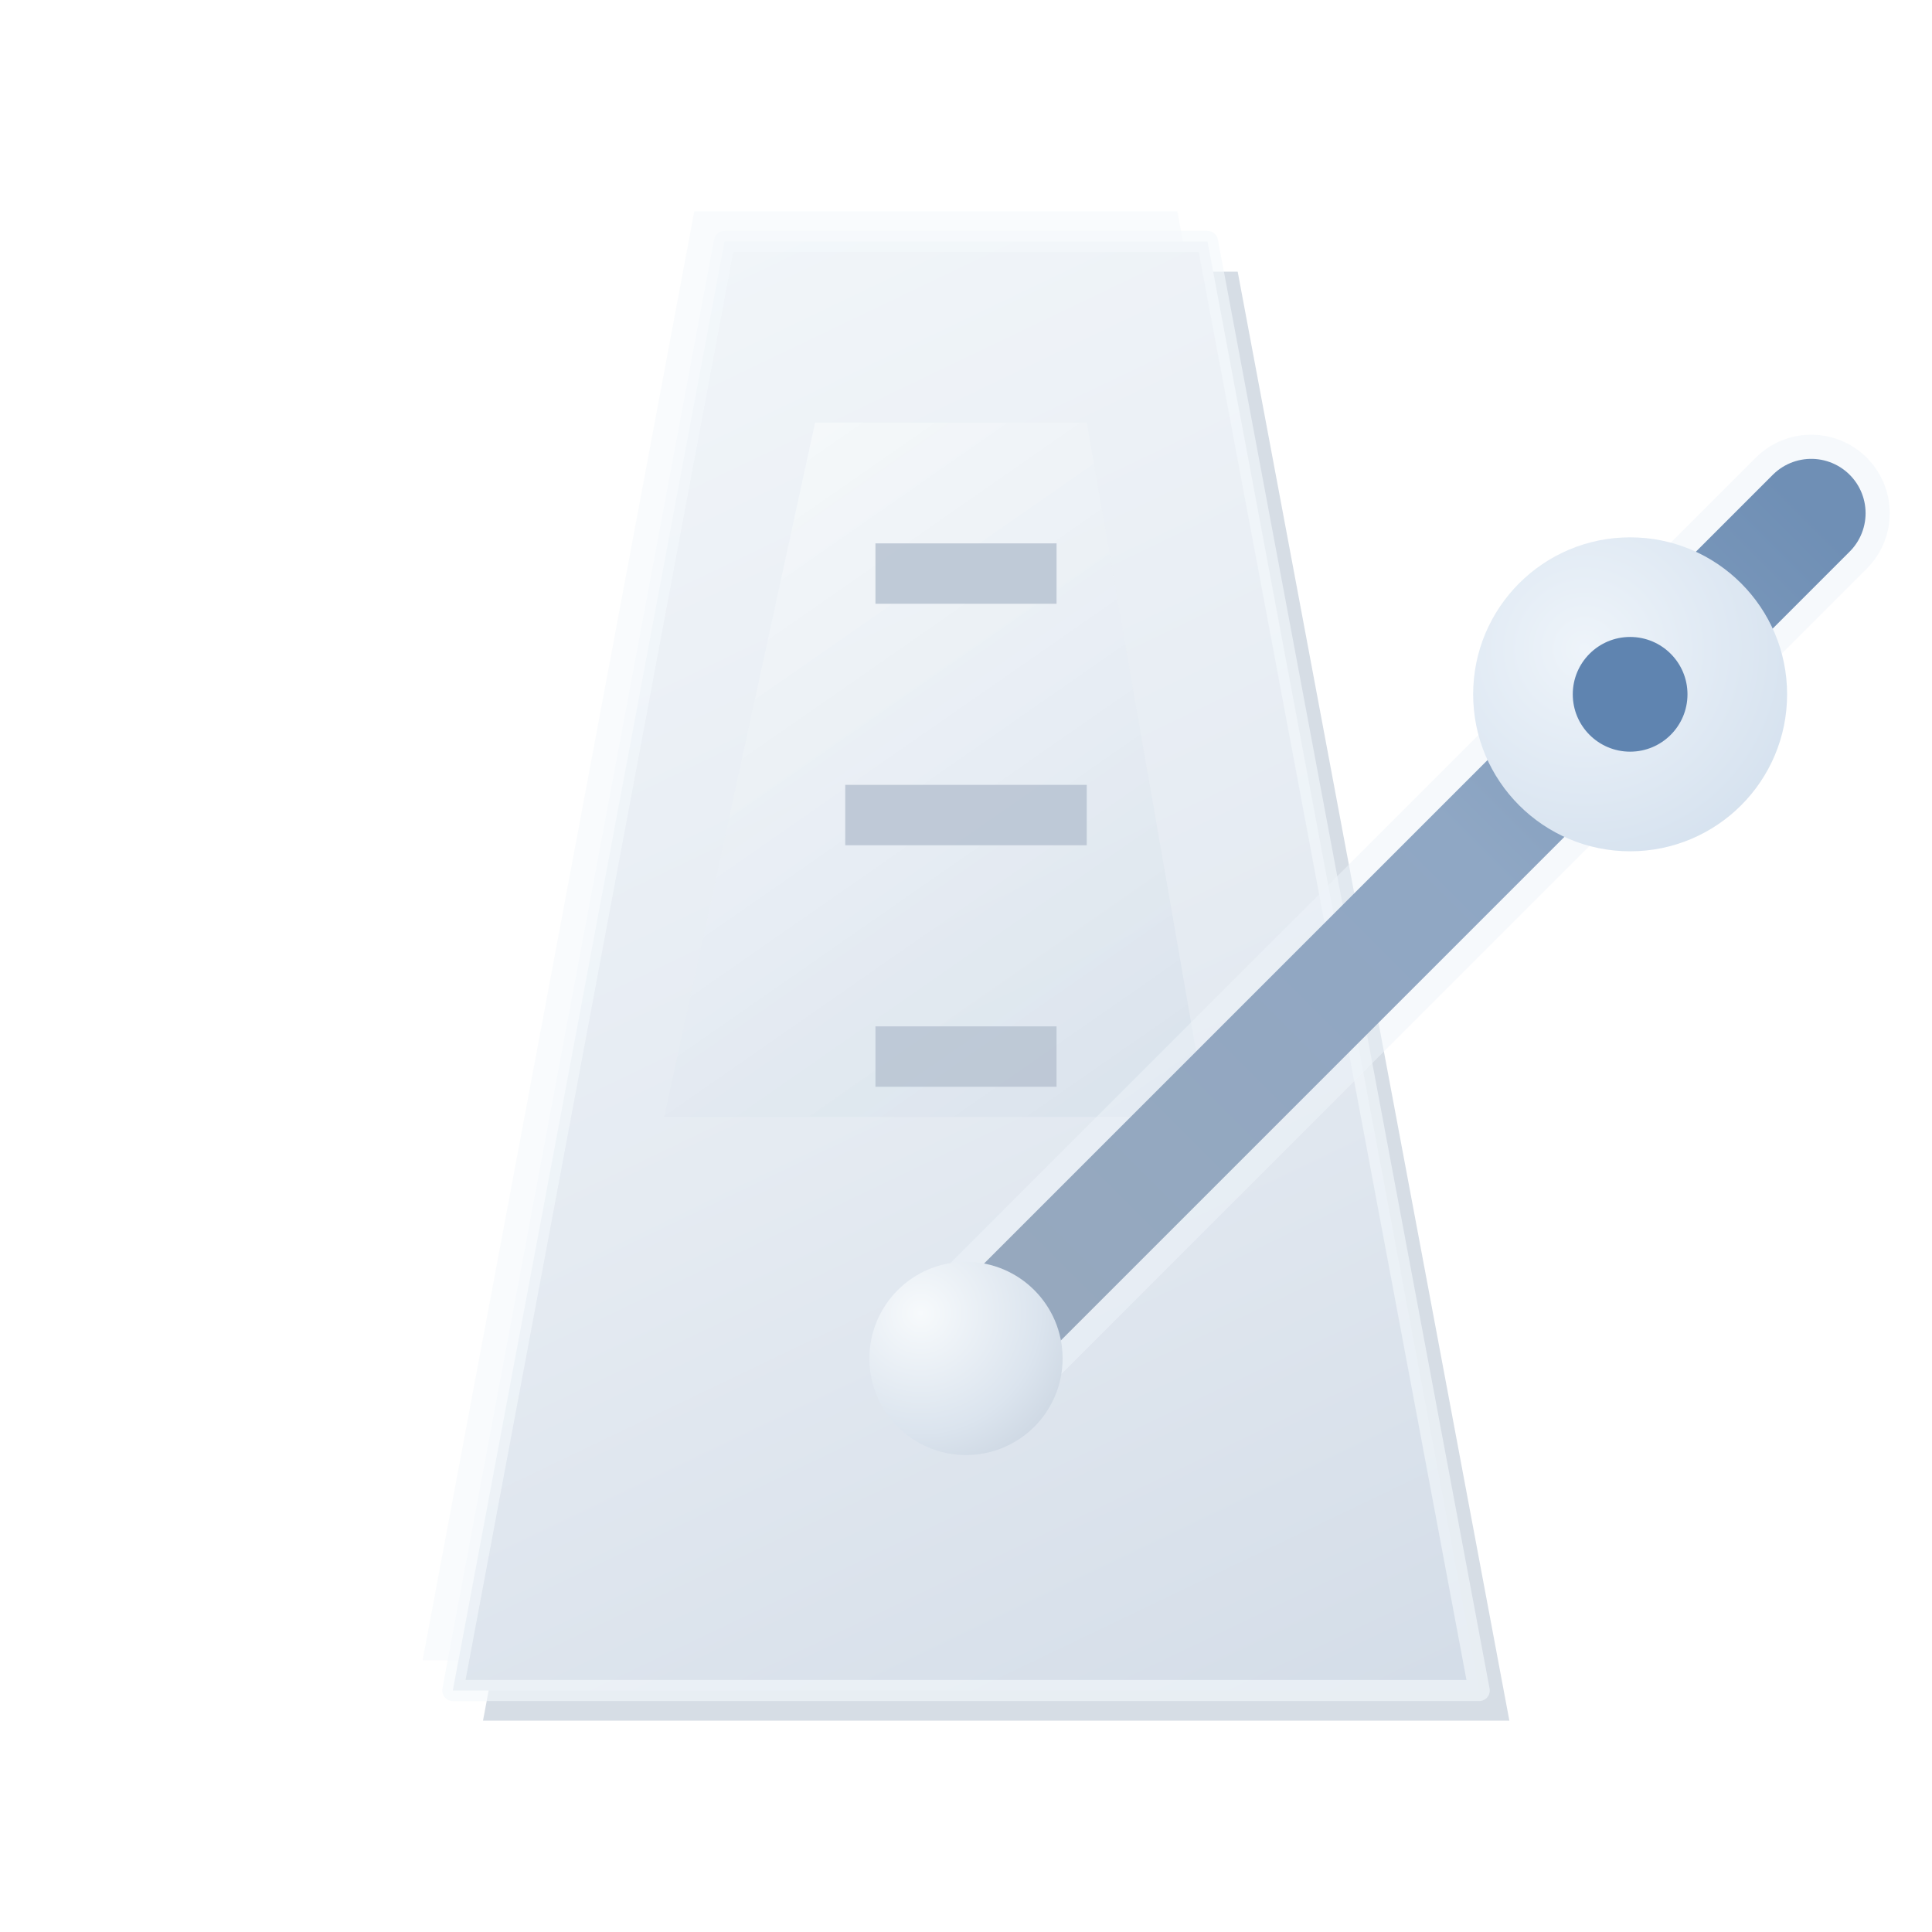
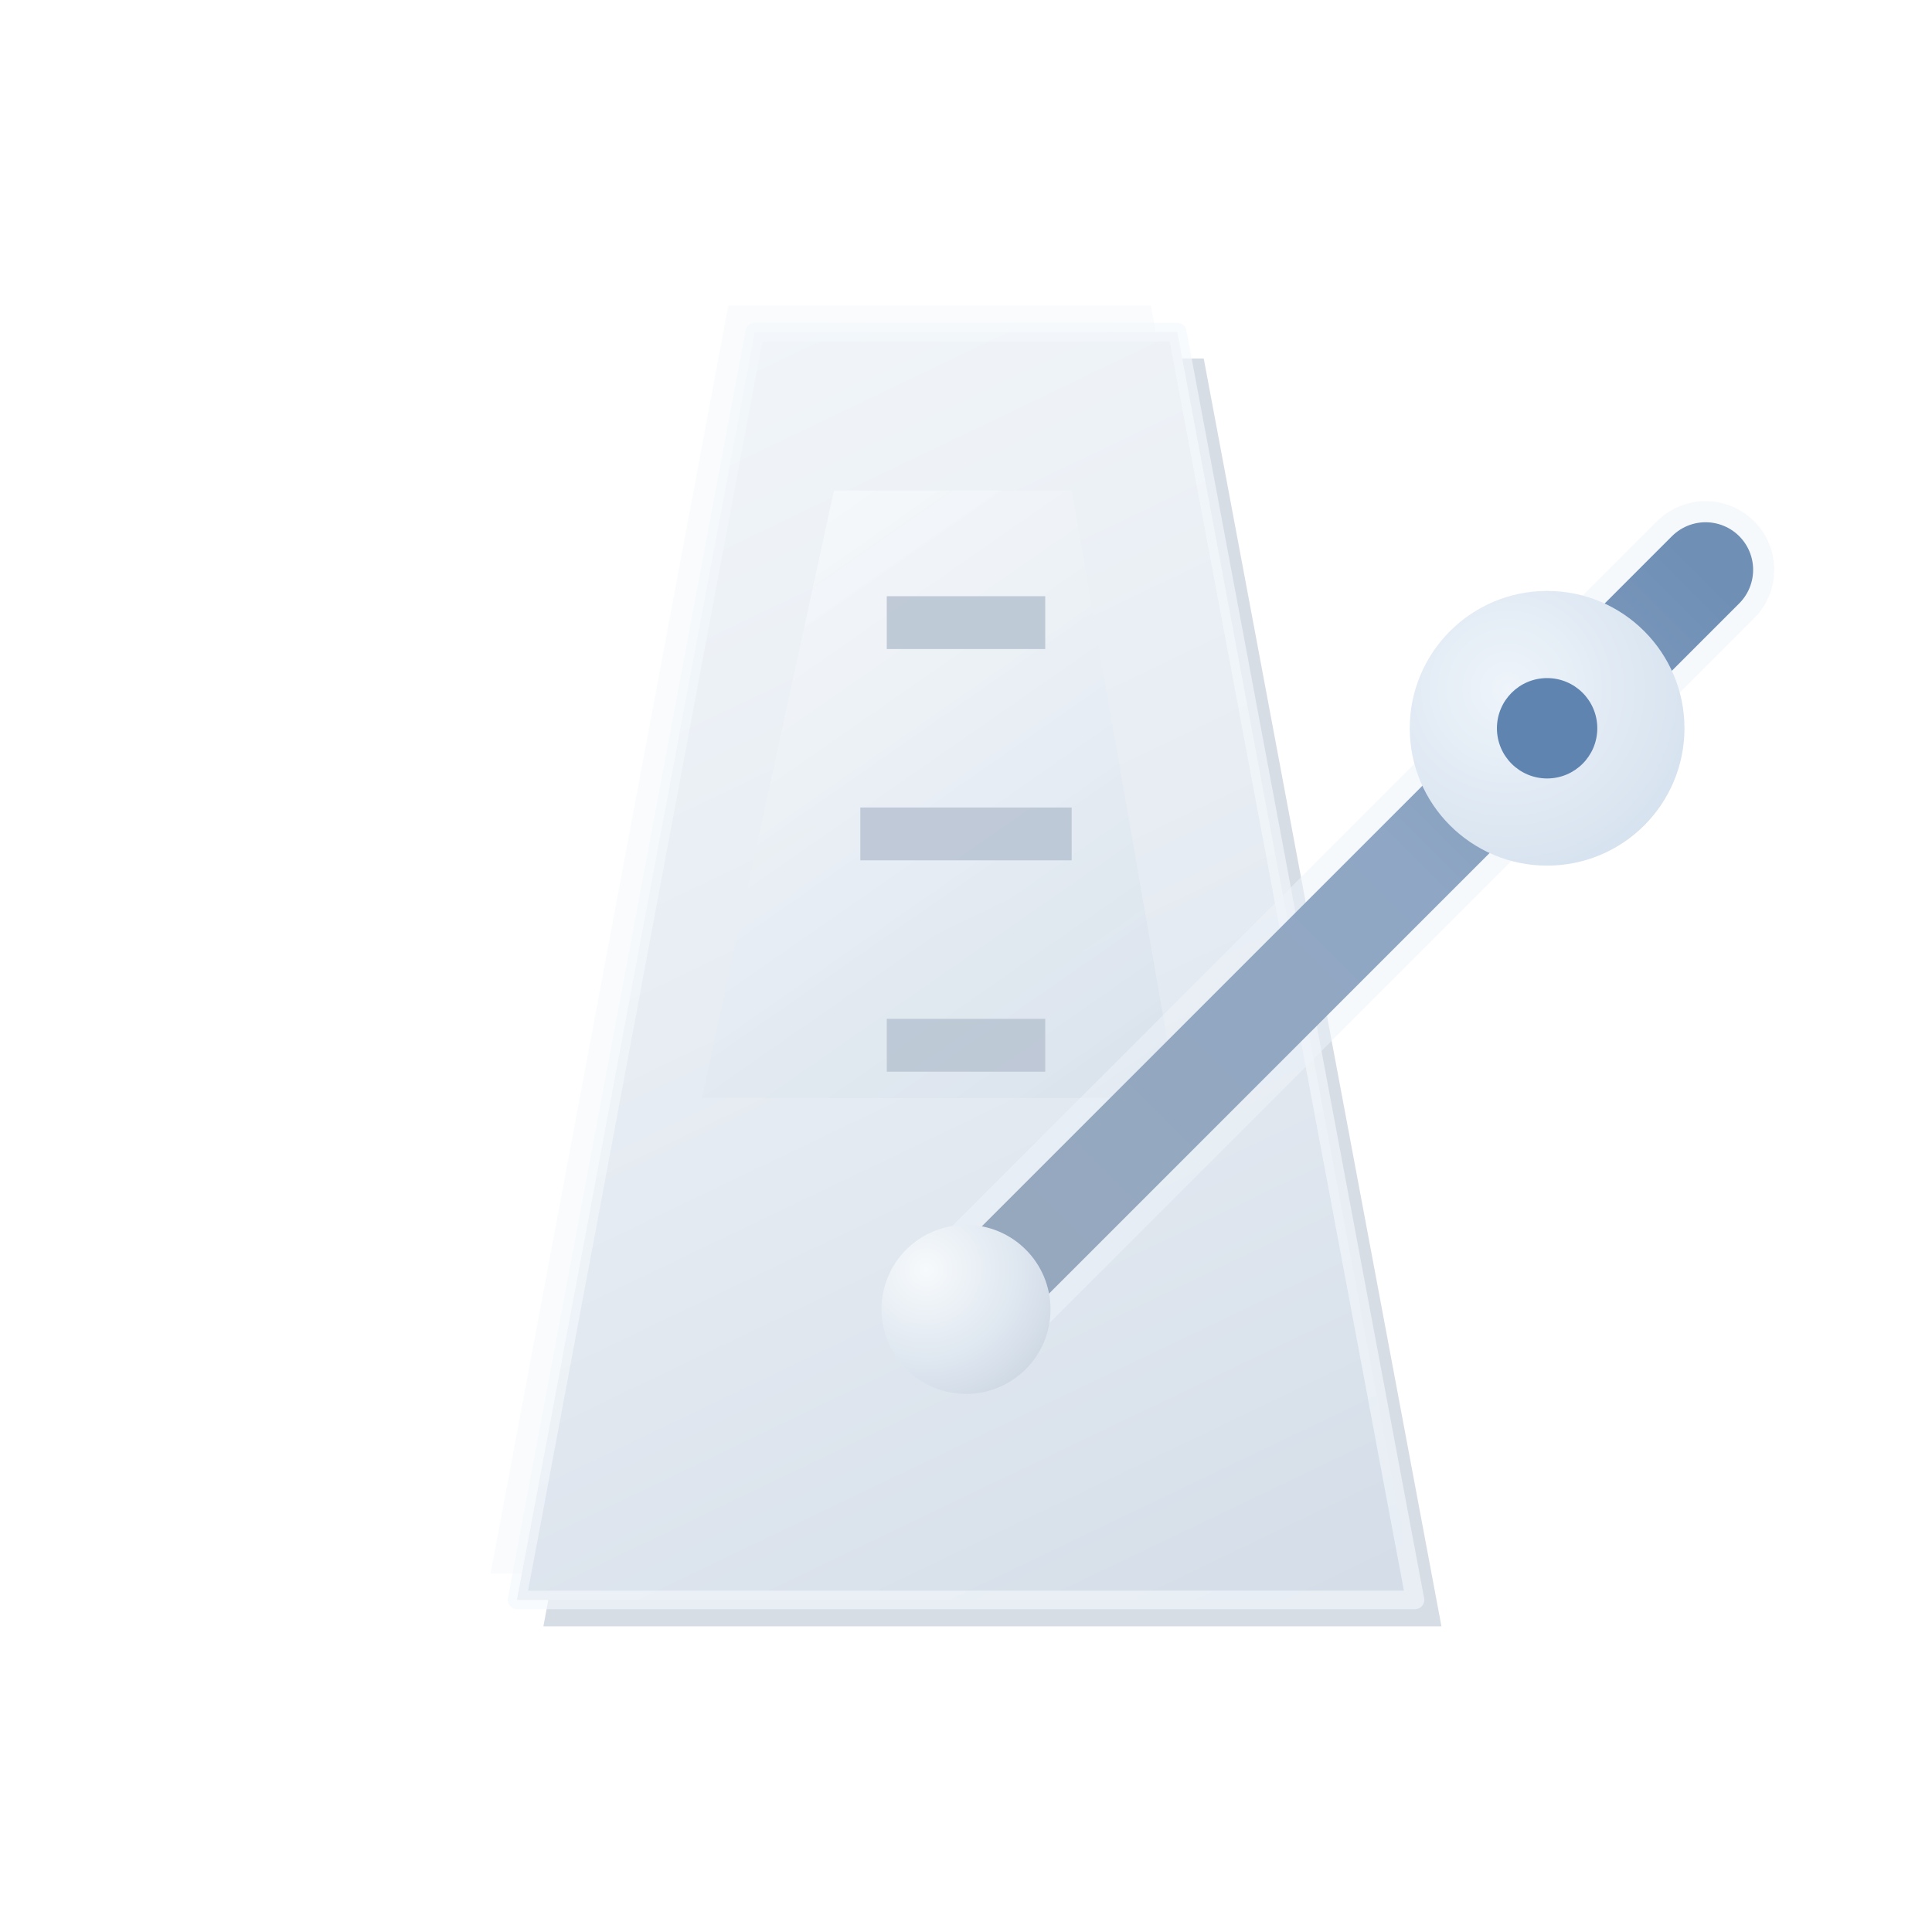
- <svg xmlns="http://www.w3.org/2000/svg" viewBox="0 0 64 64">
+ <svg xmlns="http://www.w3.org/2000/svg" viewBox="0 0 128 128">
  <defs>
-     <linearGradient id="shell" x1="24" x2="47" y1="8" y2="56" gradientUnits="userSpaceOnUse">
+     <linearGradient id="shell" x1="50" x2="90.25" y1="22" y2="106" gradientUnits="userSpaceOnUse">
      <stop stop-color="#f1f5f9" />
      <stop offset=".52" stop-color="#e5ebf2" />
      <stop offset="1" stop-color="#d4dde8" />
    </linearGradient>
-     <linearGradient id="well" x1="24" x2="40" y1="14" y2="37" gradientUnits="userSpaceOnUse">
+     <linearGradient id="well" x1="50" x2="78" y1="32.5" y2="72.75" gradientUnits="userSpaceOnUse">
      <stop stop-color="#f7fafc" stop-opacity=".92" />
      <stop offset="1" stop-color="#d8e1eb" />
    </linearGradient>
-     <linearGradient id="arm" x1="32" x2="60" y1="45" y2="17" gradientUnits="userSpaceOnUse">
+     <linearGradient id="arm" x1="64" x2="113" y1="86.75" y2="37.75" gradientUnits="userSpaceOnUse">
      <stop stop-color="#97a8bd" />
      <stop offset=".6" stop-color="#8fa7c4" />
      <stop offset="1" stop-color="#6f8fb5" />
    </linearGradient>
-     <radialGradient id="pivot" cx="0" cy="0" r="1" gradientTransform="translate(30.5 43.5) rotate(45) scale(7.2)" gradientUnits="userSpaceOnUse">
+     <radialGradient id="pivot" cx="0" cy="0" r="1" gradientTransform="translate(61.375 84.125) rotate(45) scale(12.6)" gradientUnits="userSpaceOnUse">
      <stop stop-color="#f7fafc" />
      <stop offset=".55" stop-color="#dbe4ee" />
      <stop offset="1" stop-color="#bfcad7" />
    </radialGradient>
-     <radialGradient id="weight" cx="0" cy="0" r="1" gradientTransform="translate(52.5 21.5) rotate(45) scale(11.5)" gradientUnits="userSpaceOnUse">
+     <radialGradient id="weight" cx="0" cy="0" r="1" gradientTransform="translate(99.875 45.625) rotate(45) scale(20.125)" gradientUnits="userSpaceOnUse">
      <stop stop-color="#eef4fa" />
      <stop offset=".65" stop-color="#d6e2ef" />
      <stop offset="1" stop-color="#b6c8dc" />
    </radialGradient>
  </defs>
-   <path fill="#cad3de" fill-opacity=".78" d="M25 9H41L50 57H16Z" />
-   <path fill="#f7fafc" fill-opacity=".82" d="M23 7H39L48 55H14Z" />
-   <path fill="url(#shell)" stroke="#f4f8fb" stroke-opacity=".62" stroke-linejoin="round" stroke-width=".7" d="M24 8H40L49 56H15Z" />
-   <path fill="url(#well)" d="M27 14h9l4 23H22z" />
-   <path fill="#bac6d4" fill-opacity=".9" d="M29 18h6v2h-6zm-1 8h8v2h-8zm1 8h6v2h-6z" />
-   <path stroke="#eef4fa" stroke-linecap="round" stroke-opacity=".52" stroke-width="5.2" d="M32 45 60 17" />
-   <path stroke="url(#arm)" stroke-linecap="round" stroke-width="3.6" d="M32 45 60 17" />
-   <circle cx="32" cy="45" r="3.2" fill="url(#pivot)" />
-   <circle cx="54" cy="23" r="5.2" fill="url(#weight)" />
-   <circle cx="54" cy="23" r="1.9" fill="#5f84b0" />
+   <path fill="#cad3de" fill-opacity=".78" d="M 51.75 23.75 H 79.75 L 95.5 107.75 H 36 Z" />
+   <path fill="#f7fafc" fill-opacity=".82" d="M 48.25 20.25 H 76.25 L 92 104.25 H 32.5 Z" />
+   <path fill="url(#shell)" stroke="#f4f8fb" stroke-opacity=".62" stroke-linejoin="round" stroke-width="1.225" d="M 50 22 H 78 L 93.75 106 H 34.25 Z" />
+   <path fill="url(#well)" d="M 55.25 32.5 h 15.75 l 7 40.25 H 46.5 z" />
+   <path fill="#bac6d4" fill-opacity=".9" d="M 58.75 39.5 h 10.5 v 3.5 h -10.5 z m -1.75 14 h 14 v 3.5 h -14 z m 1.75 14 h 10.5 v 3.5 h -10.5 z" />
+   <path stroke="#eef4fa" stroke-linecap="round" stroke-opacity=".52" stroke-width="9.1" d="M 64 86.75 113 37.75" />
+   <path stroke="url(#arm)" stroke-linecap="round" stroke-width="6.3" d="M 64 86.75 113 37.75" />
+   <circle cx="64" cy="86.75" r="5.6" fill="url(#pivot)" />
+   <circle cx="102.5" cy="48.25" r="9.1" fill="url(#weight)" />
+   <circle cx="102.5" cy="48.25" r="3.325" fill="#5f84b0" />
</svg>
